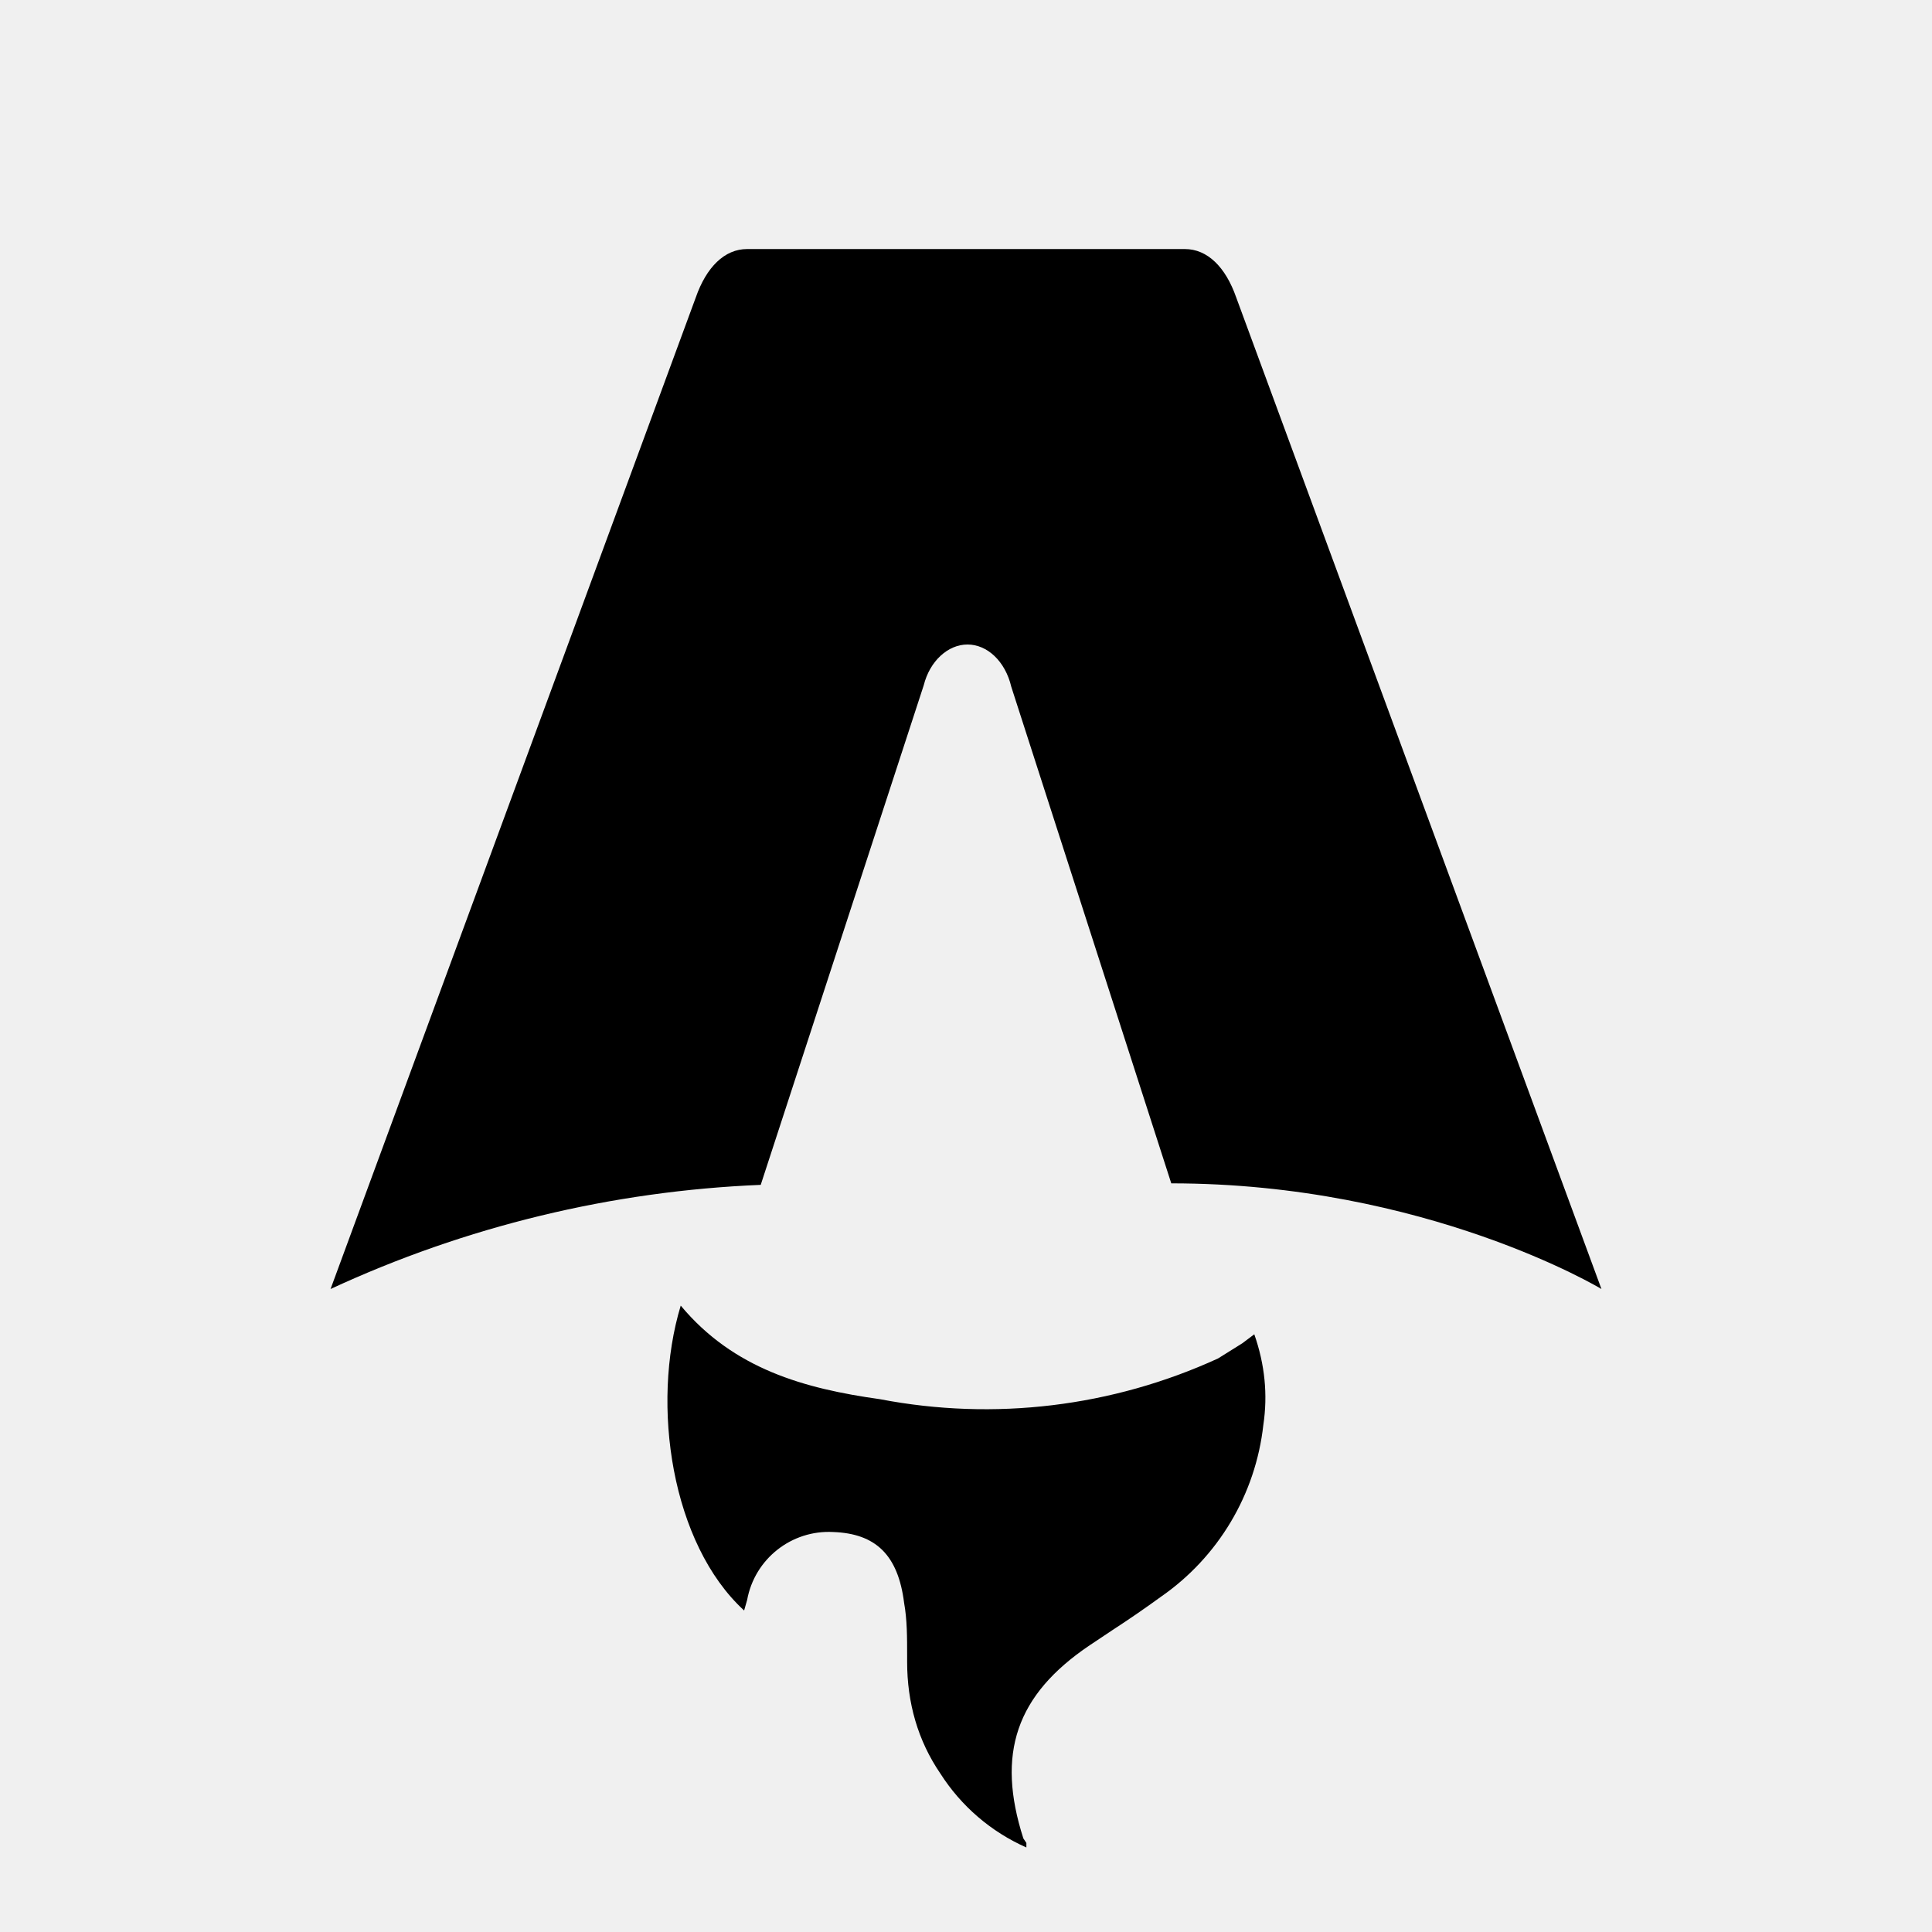
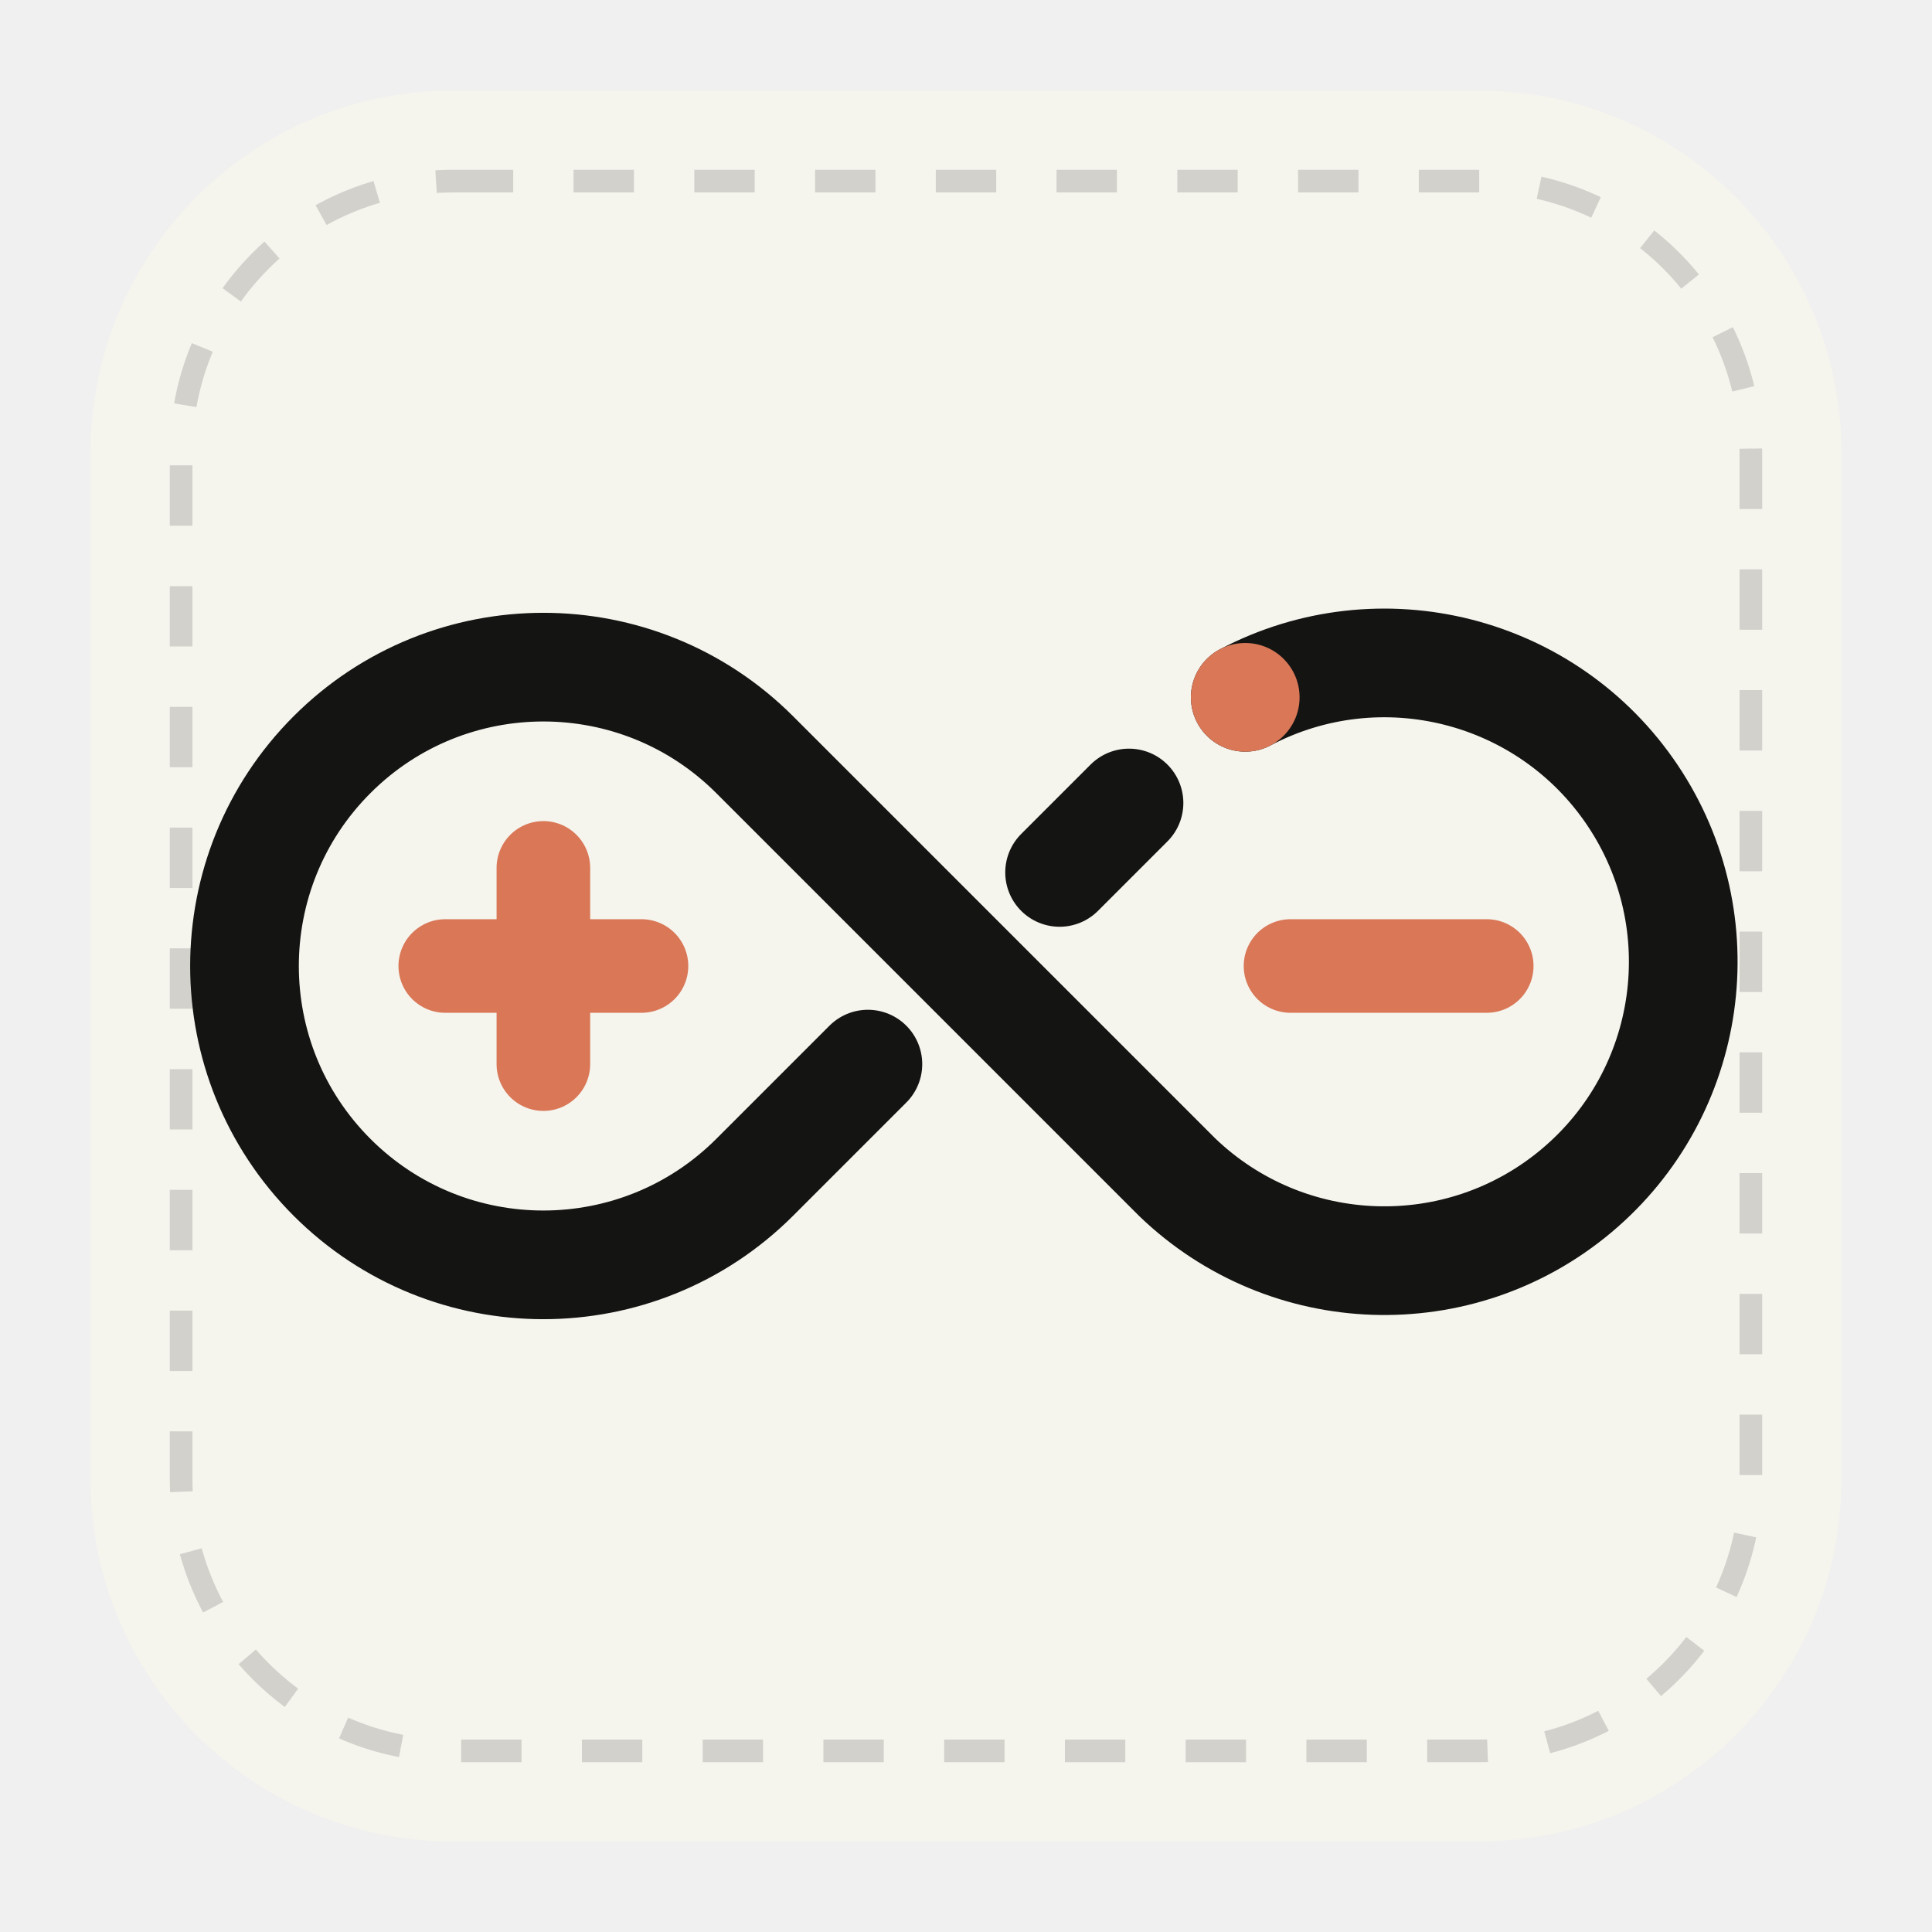
- <svg xmlns="http://www.w3.org/2000/svg" fill="none" viewBox="0 0 128 128">
-   <path d="M50.4 78.5a75.1 75.1 0 0 0-28.5 6.9l24.2-65.7c.7-2 1.9-3.2 3.4-3.2h29c1.5 0 2.7 1.2 3.4 3.2l24.2 65.7s-11.6-7-28.5-7L67 45.5c-.4-1.7-1.6-2.8-2.9-2.8-1.3 0-2.5 1.1-2.9 2.7L50.4 78.5Zm-1.1 28.2Zm-4.2-20.2c-2 6.6-.6 15.8 4.2 20.2a17.5 17.5 0 0 1 .2-.7 5.5 5.5 0 0 1 5.7-4.5c2.8.1 4.3 1.5 4.7 4.7.2 1.1.2 2.3.2 3.5v.4c0 2.7.7 5.2 2.2 7.4a13 13 0 0 0 5.7 4.9v-.3l-.2-.3c-1.8-5.6-.5-9.5 4.4-12.8l1.5-1a73 73 0 0 0 3.2-2.2 16 16 0 0 0 6.8-11.4c.3-2 .1-4-.6-6l-.8.6-1.6 1a37 37 0 0 1-22.4 2.7c-5-.7-9.7-2-13.2-6.2Z" />
+ <svg xmlns="http://www.w3.org/2000/svg" viewBox="0 0 128 128" fill="none">
+   <rect x="6" y="6" width="116" height="116" rx="24" class="bg" />
+   <rect x="12" y="12" width="104" height="104" rx="18" class="frame" stroke-width="1.5" stroke-dasharray="4 4" />
+   <path class="ribbon" d="M82.5 46.2A19.8 19.8 0 1 1 78 78L50 50A19.8 19.8 0 1 0 50 78L57.5 70.5M70.2 57.8L74.8 53.2" stroke-width="7.2" stroke-linecap="round" stroke-linejoin="round" />
+   <path class="poles" d="M29.5 64H42.5M36 57.5V70.5M85.5 64H98.5" stroke-width="6.2" stroke-linecap="round" />
+   <circle cx="82.5" cy="46.2" r="3.6" class="node" />
  <style>
-         path { fill: #000; }
-         @media (prefers-color-scheme: dark) {
-             path { fill: #FFF; }
-         }
-     </style>
+     .bg { fill: #f5f4ed; }
+     .frame { stroke: rgba(20, 20, 19, 0.16); }
+     .ribbon { stroke: #141413; }
+     .poles { stroke: #d97757; }
+     .node { fill: #d97757; }
+     @media (prefers-color-scheme: dark) {
+       .bg { fill: #141413; }
+       .frame { stroke: rgba(250, 249, 245, 0.16); }
+       .ribbon { stroke: #faf9f5; }
+       .poles { stroke: #d97757; }
+       .node { fill: #e8926e; }
+     }
+   </style>
</svg>
